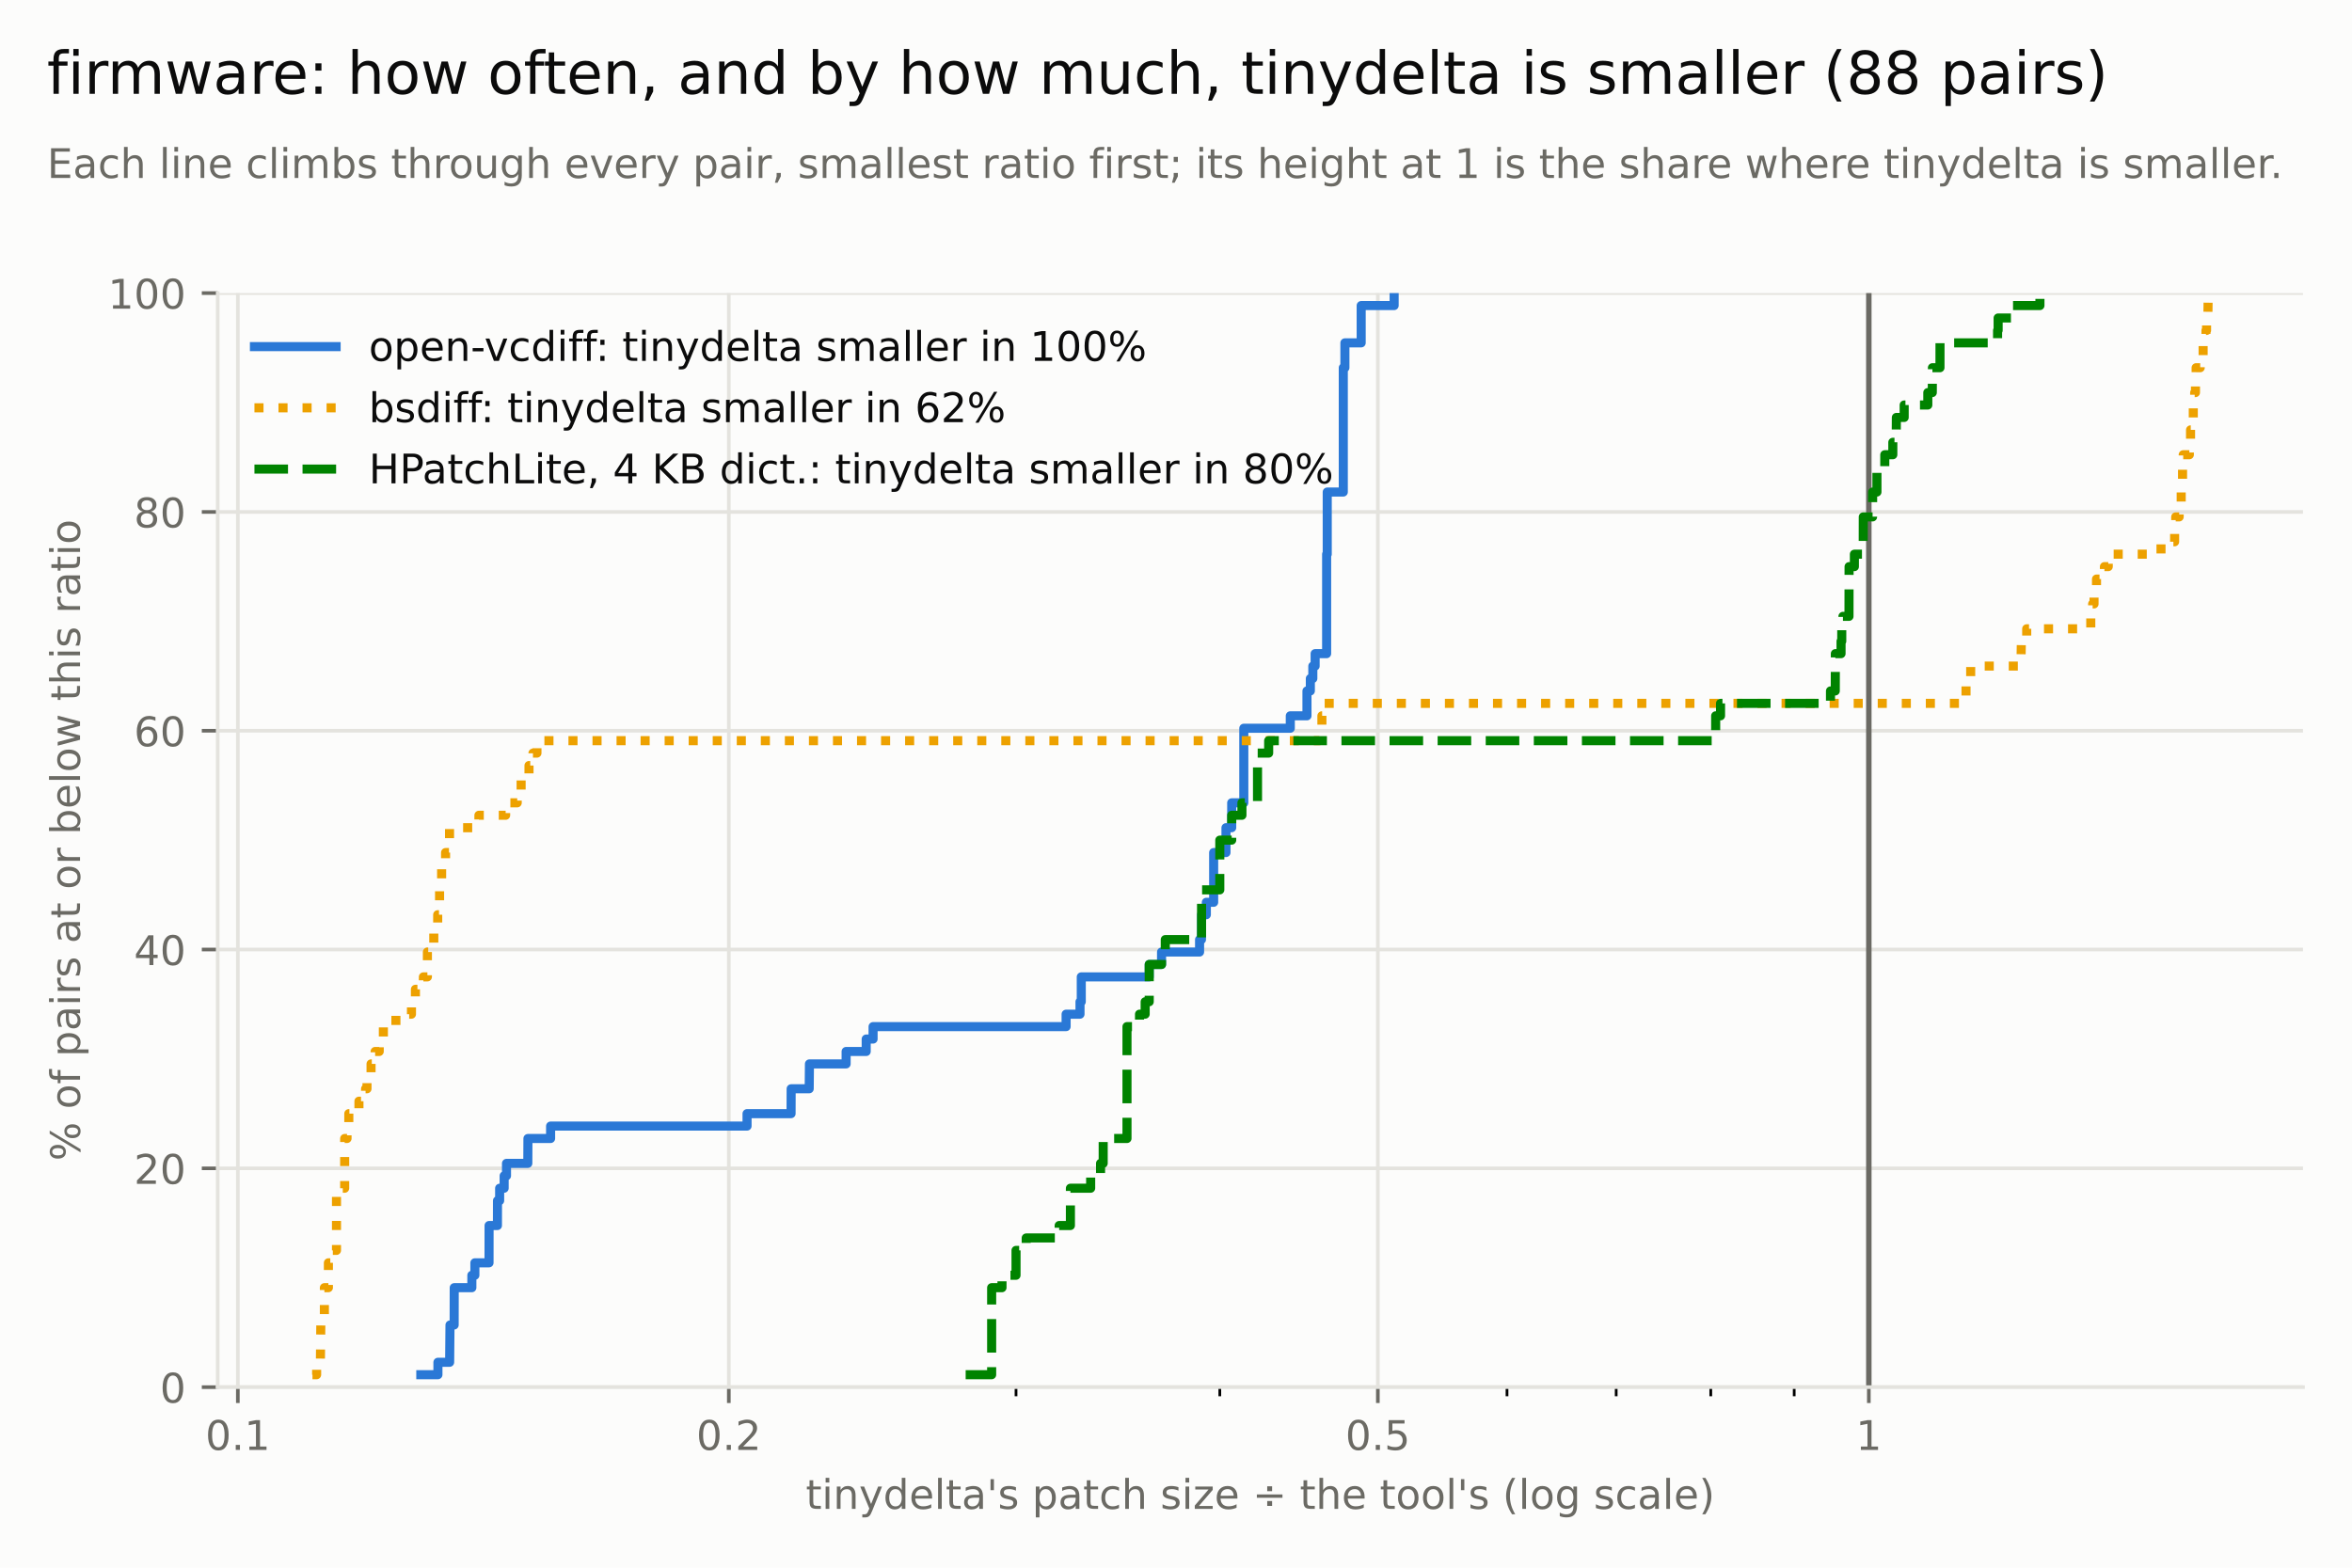
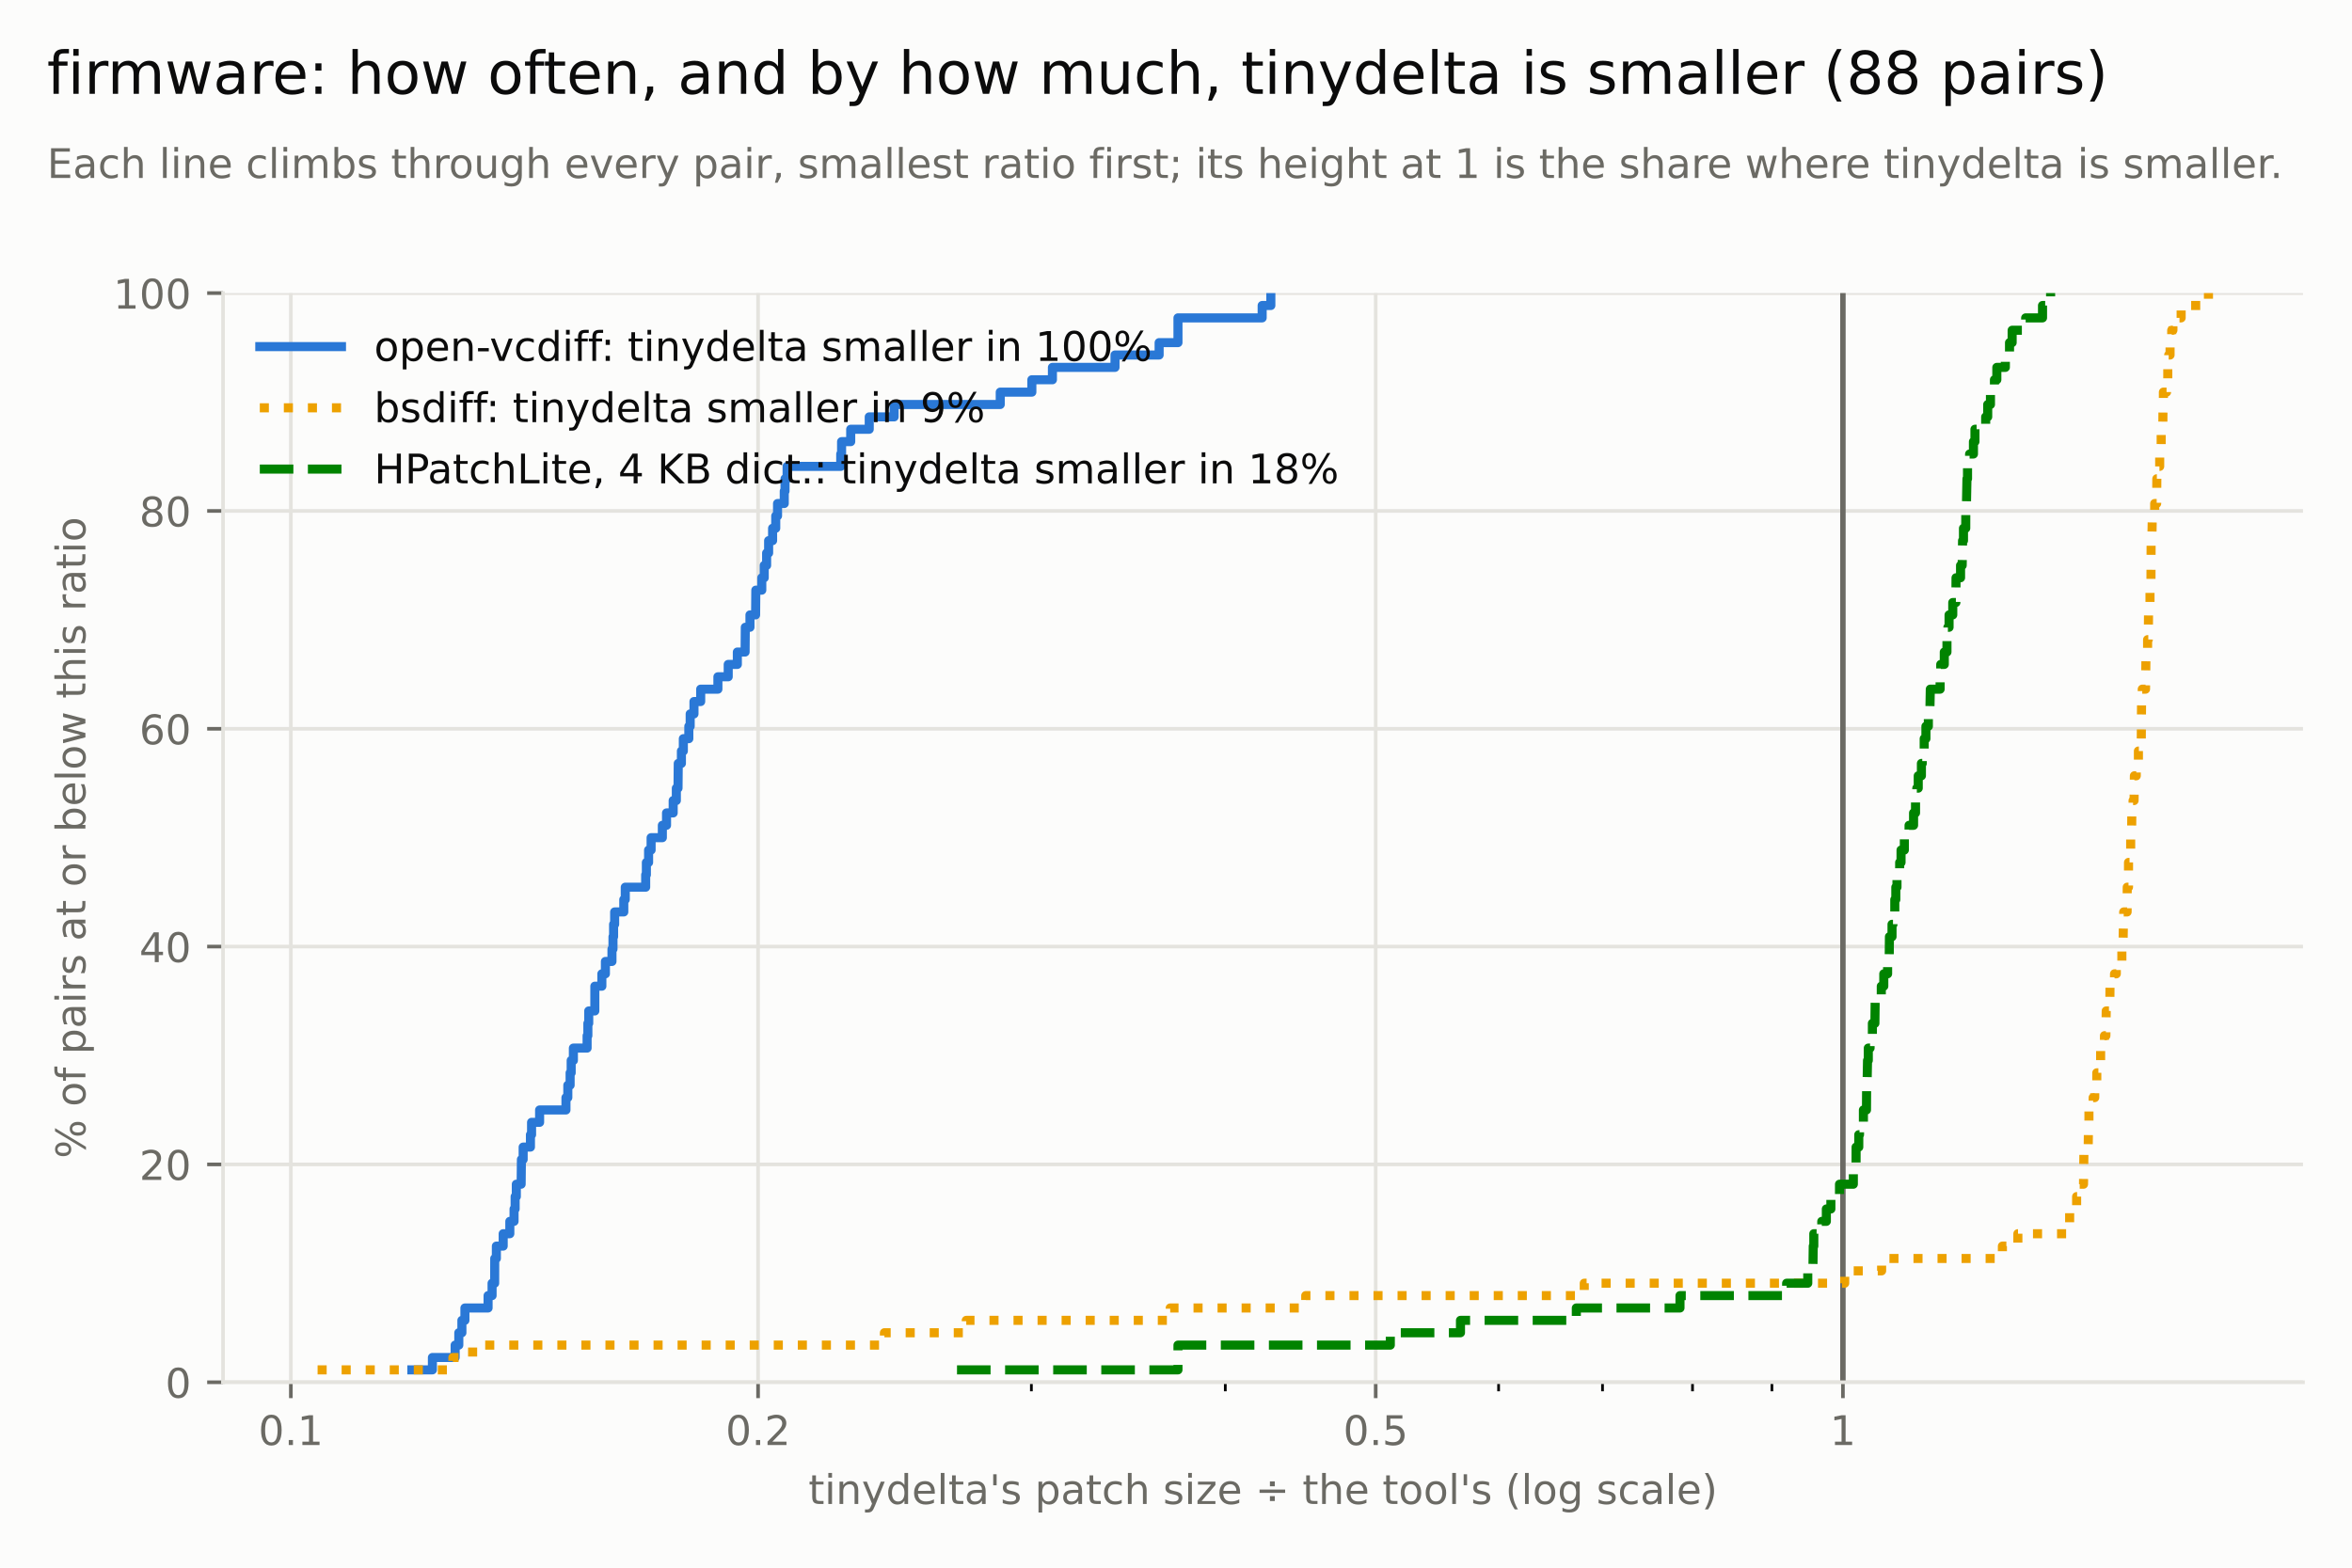
<svg xmlns="http://www.w3.org/2000/svg" xmlns:xlink="http://www.w3.org/1999/xlink" width="518.4pt" height="345.6pt" viewBox="0 0 518.4 345.6" version="1.1">
  <defs>
    <style type="text/css">*{stroke-linejoin: round; stroke-linecap: butt}</style>
  </defs>
  <g id="figure_1">
    <g id="patch_1">
      <path d="M 0 345.6  L 518.4 345.6  L 518.4 0  L 0 0  z " style="fill: #fcfcfb" />
    </g>
    <g id="axes_1">
      <g id="patch_2">
-         <path d="M 47.981 305.798  L 507.6 305.798  L 507.6 64.619  L 47.981 64.619  z " style="fill: #fcfcfb" />
+         <path d="M 49.162 304.718  L 507.6 304.718  L 507.6 64.619  L 49.162 64.619  z " style="fill: #fcfcfb" />
      </g>
      <g id="matplotlib.axis_1">
        <g id="xtick_1">
          <g id="line2d_1">
-             <path d="M 52.424 305.798  L 52.424 64.619  " clip-path="url(#pf204479497)" style="fill: none; stroke: #e4e3de; stroke-width: 0.8; stroke-linecap: square" />
+             <path d="M 64.107 304.718  L 64.107 64.619  " clip-path="url(#pc556e0df1f)" style="fill: none; stroke: #e4e3de; stroke-width: 0.8; stroke-linecap: square" />
          </g>
          <g id="line2d_2">
            <defs>
              <path id="me577f2e913" d="M 0 0  L 0 3.5  " style="stroke: #6b6a64; stroke-width: 0.8" />
            </defs>
            <g>
-               <use xlink:href="#me577f2e913" x="52.424" y="305.798" style="fill: #6b6a64; stroke: #6b6a64; stroke-width: 0.8" />
+               <use xlink:href="#me577f2e913" x="64.107" y="304.718" style="fill: #6b6a64; stroke: #6b6a64; stroke-width: 0.8" />
            </g>
          </g>
          <g id="text_1">
-             <text style="font-size: 9px; font-family: 'DejaVu Sans', 'Arial', 'Helvetica', sans-serif; text-anchor: middle; fill: #6b6a64" x="52.424" y="319.636" transform="rotate(-0 52.42368 319.6358)">0.1</text>
+             <text style="font-size: 9px; font-family: 'DejaVu Sans', 'Arial', 'Helvetica', sans-serif; text-anchor: middle; fill: #6b6a64" x="64.107" y="318.556" transform="rotate(-0 64.10725 318.5558)">0.1</text>
          </g>
        </g>
        <g id="xtick_2">
          <g id="line2d_3">
-             <path d="M 160.638 305.798  L 160.638 64.619  " clip-path="url(#pf204479497)" style="fill: none; stroke: #e4e3de; stroke-width: 0.8; stroke-linecap: square" />
+             <path d="M 167.086 304.718  L 167.086 64.619  " clip-path="url(#pc556e0df1f)" style="fill: none; stroke: #e4e3de; stroke-width: 0.8; stroke-linecap: square" />
          </g>
          <g id="line2d_4">
            <g>
-               <use xlink:href="#me577f2e913" x="160.638" y="305.798" style="fill: #6b6a64; stroke: #6b6a64; stroke-width: 0.8" />
+               <use xlink:href="#me577f2e913" x="167.086" y="304.718" style="fill: #6b6a64; stroke: #6b6a64; stroke-width: 0.8" />
            </g>
          </g>
          <g id="text_2">
-             <text style="font-size: 9px; font-family: 'DejaVu Sans', 'Arial', 'Helvetica', sans-serif; text-anchor: middle; fill: #6b6a64" x="160.638" y="319.636" transform="rotate(-0 160.6383 319.6358)">0.2</text>
+             <text style="font-size: 9px; font-family: 'DejaVu Sans', 'Arial', 'Helvetica', sans-serif; text-anchor: middle; fill: #6b6a64" x="167.086" y="318.556" transform="rotate(-0 167.086 318.5558)">0.2</text>
          </g>
        </g>
        <g id="xtick_3">
          <g id="line2d_5">
-             <path d="M 303.69 305.798  L 303.69 64.619  " clip-path="url(#pf204479497)" style="fill: none; stroke: #e4e3de; stroke-width: 0.8; stroke-linecap: square" />
+             <path d="M 303.216 304.718  L 303.216 64.619  " clip-path="url(#pc556e0df1f)" style="fill: none; stroke: #e4e3de; stroke-width: 0.8; stroke-linecap: square" />
          </g>
          <g id="line2d_6">
            <g>
-               <use xlink:href="#me577f2e913" x="303.69" y="305.798" style="fill: #6b6a64; stroke: #6b6a64; stroke-width: 0.8" />
+               <use xlink:href="#me577f2e913" x="303.216" y="304.718" style="fill: #6b6a64; stroke: #6b6a64; stroke-width: 0.8" />
            </g>
          </g>
          <g id="text_3">
-             <text style="font-size: 9px; font-family: 'DejaVu Sans', 'Arial', 'Helvetica', sans-serif; text-anchor: middle; fill: #6b6a64" x="303.69" y="319.636" transform="rotate(-0 303.6903 319.6358)">0.5</text>
+             <text style="font-size: 9px; font-family: 'DejaVu Sans', 'Arial', 'Helvetica', sans-serif; text-anchor: middle; fill: #6b6a64" x="303.216" y="318.556" transform="rotate(-0 303.2164 318.5558)">0.5</text>
          </g>
        </g>
        <g id="xtick_4">
          <g id="line2d_7">
-             <path d="M 411.905 305.798  L 411.905 64.619  " clip-path="url(#pf204479497)" style="fill: none; stroke: #e4e3de; stroke-width: 0.8; stroke-linecap: square" />
+             <path d="M 406.195 304.718  L 406.195 64.619  " clip-path="url(#pc556e0df1f)" style="fill: none; stroke: #e4e3de; stroke-width: 0.8; stroke-linecap: square" />
          </g>
          <g id="line2d_8">
            <g>
-               <use xlink:href="#me577f2e913" x="411.905" y="305.798" style="fill: #6b6a64; stroke: #6b6a64; stroke-width: 0.8" />
+               <use xlink:href="#me577f2e913" x="406.195" y="304.718" style="fill: #6b6a64; stroke: #6b6a64; stroke-width: 0.8" />
            </g>
          </g>
          <g id="text_4">
-             <text style="font-size: 9px; font-family: 'DejaVu Sans', 'Arial', 'Helvetica', sans-serif; text-anchor: middle; fill: #6b6a64" x="411.905" y="319.636" transform="rotate(-0 411.905 319.6358)">1</text>
+             <text style="font-size: 9px; font-family: 'DejaVu Sans', 'Arial', 'Helvetica', sans-serif; text-anchor: middle; fill: #6b6a64" x="406.195" y="318.556" transform="rotate(-0 406.1951 318.5558)">1</text>
          </g>
        </g>
        <g id="xtick_5">
          <g id="line2d_9">
            <defs>
              <path id="m5e6b7ce656" d="M 0 0  L 0 2  " style="stroke: #000000; stroke-width: 0.6" />
            </defs>
            <g>
-               <use xlink:href="#m5e6b7ce656" x="223.94" y="305.798" style="stroke: #000000; stroke-width: 0.6" />
+               <use xlink:href="#m5e6b7ce656" x="227.325" y="304.718" style="stroke: #000000; stroke-width: 0.6" />
            </g>
          </g>
        </g>
        <g id="xtick_6">
          <g id="line2d_10">
            <g>
-               <use xlink:href="#m5e6b7ce656" x="268.853" y="305.798" style="stroke: #000000; stroke-width: 0.6" />
+               <use xlink:href="#m5e6b7ce656" x="270.065" y="304.718" style="stroke: #000000; stroke-width: 0.6" />
            </g>
          </g>
        </g>
        <g id="xtick_7">
          <g id="line2d_11">
            <g>
-               <use xlink:href="#m5e6b7ce656" x="332.155" y="305.798" style="stroke: #000000; stroke-width: 0.6" />
+               <use xlink:href="#m5e6b7ce656" x="330.303" y="304.718" style="stroke: #000000; stroke-width: 0.6" />
            </g>
          </g>
        </g>
        <g id="xtick_8">
          <g id="line2d_12">
            <g>
-               <use xlink:href="#m5e6b7ce656" x="356.221" y="305.798" style="stroke: #000000; stroke-width: 0.6" />
+               <use xlink:href="#m5e6b7ce656" x="353.205" y="304.718" style="stroke: #000000; stroke-width: 0.6" />
            </g>
          </g>
        </g>
        <g id="xtick_9">
          <g id="line2d_13">
            <g>
-               <use xlink:href="#m5e6b7ce656" x="377.068" y="305.798" style="stroke: #000000; stroke-width: 0.6" />
+               <use xlink:href="#m5e6b7ce656" x="373.043" y="304.718" style="stroke: #000000; stroke-width: 0.6" />
            </g>
          </g>
        </g>
        <g id="xtick_10">
          <g id="line2d_14">
            <g>
-               <use xlink:href="#m5e6b7ce656" x="395.456" y="305.798" style="stroke: #000000; stroke-width: 0.6" />
+               <use xlink:href="#m5e6b7ce656" x="390.542" y="304.718" style="stroke: #000000; stroke-width: 0.6" />
            </g>
          </g>
        </g>
        <g id="text_5">
-           <text style="font-size: 9px; font-family: 'DejaVu Sans', 'Arial', 'Helvetica', sans-serif; text-anchor: middle; fill: #6b6a64" x="277.79" y="332.636" transform="rotate(-0 277.7904 332.6365)">tinydelta's patch size ÷ the tool's (log scale)</text>
+           <text style="font-size: 9px; font-family: 'DejaVu Sans', 'Arial', 'Helvetica', sans-serif; text-anchor: middle; fill: #6b6a64" x="278.381" y="331.556" transform="rotate(-0 278.3811 331.5565)">tinydelta's patch size ÷ the tool's (log scale)</text>
        </g>
      </g>
      <g id="matplotlib.axis_2">
        <g id="ytick_1">
          <g id="line2d_15">
-             <path d="M 47.981 305.798  L 507.6 305.798  " clip-path="url(#pf204479497)" style="fill: none; stroke: #e4e3de; stroke-width: 0.8; stroke-linecap: square" />
+             <path d="M 49.162 304.718  L 507.6 304.718  " clip-path="url(#pc556e0df1f)" style="fill: none; stroke: #e4e3de; stroke-width: 0.8; stroke-linecap: square" />
          </g>
          <g id="line2d_16">
            <defs>
              <path id="m03e8360f8b" d="M 0 0  L -3.5 0  " style="stroke: #6b6a64; stroke-width: 0.8" />
            </defs>
            <g>
-               <use xlink:href="#m03e8360f8b" x="47.981" y="305.798" style="fill: #6b6a64; stroke: #6b6a64; stroke-width: 0.8" />
+               <use xlink:href="#m03e8360f8b" x="49.162" y="304.718" style="fill: #6b6a64; stroke: #6b6a64; stroke-width: 0.8" />
            </g>
          </g>
          <g id="text_6">
-             <text style="font-size: 9px; font-family: 'DejaVu Sans', 'Arial', 'Helvetica', sans-serif; text-anchor: end; fill: #6b6a64" x="40.981" y="309.217" transform="rotate(-0 40.98086 309.2168)">0</text>
+             <text style="font-size: 9px; font-family: 'DejaVu Sans', 'Arial', 'Helvetica', sans-serif; text-anchor: end; fill: #6b6a64" x="42.162" y="308.137" transform="rotate(-0 42.16211 308.1368)">0</text>
          </g>
        </g>
        <g id="ytick_2">
          <g id="line2d_17">
-             <path d="M 47.981 257.562  L 507.6 257.562  " clip-path="url(#pf204479497)" style="fill: none; stroke: #e4e3de; stroke-width: 0.8; stroke-linecap: square" />
+             <path d="M 49.162 256.698  L 507.6 256.698  " clip-path="url(#pc556e0df1f)" style="fill: none; stroke: #e4e3de; stroke-width: 0.8; stroke-linecap: square" />
          </g>
          <g id="line2d_18">
            <g>
-               <use xlink:href="#m03e8360f8b" x="47.981" y="257.562" style="fill: #6b6a64; stroke: #6b6a64; stroke-width: 0.8" />
+               <use xlink:href="#m03e8360f8b" x="49.162" y="256.698" style="fill: #6b6a64; stroke: #6b6a64; stroke-width: 0.8" />
            </g>
          </g>
          <g id="text_7">
-             <text style="font-size: 9px; font-family: 'DejaVu Sans', 'Arial', 'Helvetica', sans-serif; text-anchor: end; fill: #6b6a64" x="40.981" y="260.981" transform="rotate(-0 40.98086 260.981)">20</text>
+             <text style="font-size: 9px; font-family: 'DejaVu Sans', 'Arial', 'Helvetica', sans-serif; text-anchor: end; fill: #6b6a64" x="42.162" y="260.117" transform="rotate(-0 42.16211 260.117)">20</text>
          </g>
        </g>
        <g id="ytick_3">
          <g id="line2d_19">
-             <path d="M 47.981 209.326  L 507.6 209.326  " clip-path="url(#pf204479497)" style="fill: none; stroke: #e4e3de; stroke-width: 0.8; stroke-linecap: square" />
+             <path d="M 49.162 208.678  L 507.6 208.678  " clip-path="url(#pc556e0df1f)" style="fill: none; stroke: #e4e3de; stroke-width: 0.8; stroke-linecap: square" />
          </g>
          <g id="line2d_20">
            <g>
-               <use xlink:href="#m03e8360f8b" x="47.981" y="209.326" style="fill: #6b6a64; stroke: #6b6a64; stroke-width: 0.8" />
+               <use xlink:href="#m03e8360f8b" x="49.162" y="208.678" style="fill: #6b6a64; stroke: #6b6a64; stroke-width: 0.8" />
            </g>
          </g>
          <g id="text_8">
-             <text style="font-size: 9px; font-family: 'DejaVu Sans', 'Arial', 'Helvetica', sans-serif; text-anchor: end; fill: #6b6a64" x="40.981" y="212.745" transform="rotate(-0 40.98086 212.7453)">40</text>
+             <text style="font-size: 9px; font-family: 'DejaVu Sans', 'Arial', 'Helvetica', sans-serif; text-anchor: end; fill: #6b6a64" x="42.162" y="212.097" transform="rotate(-0 42.16211 212.0973)">40</text>
          </g>
        </g>
        <g id="ytick_4">
          <g id="line2d_21">
-             <path d="M 47.981 161.091  L 507.6 161.091  " clip-path="url(#pf204479497)" style="fill: none; stroke: #e4e3de; stroke-width: 0.8; stroke-linecap: square" />
+             <path d="M 49.162 160.659  L 507.6 160.659  " clip-path="url(#pc556e0df1f)" style="fill: none; stroke: #e4e3de; stroke-width: 0.8; stroke-linecap: square" />
          </g>
          <g id="line2d_22">
            <g>
-               <use xlink:href="#m03e8360f8b" x="47.981" y="161.091" style="fill: #6b6a64; stroke: #6b6a64; stroke-width: 0.8" />
+               <use xlink:href="#m03e8360f8b" x="49.162" y="160.659" style="fill: #6b6a64; stroke: #6b6a64; stroke-width: 0.8" />
            </g>
          </g>
          <g id="text_9">
-             <text style="font-size: 9px; font-family: 'DejaVu Sans', 'Arial', 'Helvetica', sans-serif; text-anchor: end; fill: #6b6a64" x="40.981" y="164.509" transform="rotate(-0 40.98086 164.5095)">60</text>
+             <text style="font-size: 9px; font-family: 'DejaVu Sans', 'Arial', 'Helvetica', sans-serif; text-anchor: end; fill: #6b6a64" x="42.162" y="164.077" transform="rotate(-0 42.16211 164.0775)">60</text>
          </g>
        </g>
        <g id="ytick_5">
          <g id="line2d_23">
-             <path d="M 47.981 112.855  L 507.6 112.855  " clip-path="url(#pf204479497)" style="fill: none; stroke: #e4e3de; stroke-width: 0.8; stroke-linecap: square" />
+             <path d="M 49.162 112.639  L 507.6 112.639  " clip-path="url(#pc556e0df1f)" style="fill: none; stroke: #e4e3de; stroke-width: 0.8; stroke-linecap: square" />
          </g>
          <g id="line2d_24">
            <g>
-               <use xlink:href="#m03e8360f8b" x="47.981" y="112.855" style="fill: #6b6a64; stroke: #6b6a64; stroke-width: 0.8" />
+               <use xlink:href="#m03e8360f8b" x="49.162" y="112.639" style="fill: #6b6a64; stroke: #6b6a64; stroke-width: 0.8" />
            </g>
          </g>
          <g id="text_10">
-             <text style="font-size: 9px; font-family: 'DejaVu Sans', 'Arial', 'Helvetica', sans-serif; text-anchor: end; fill: #6b6a64" x="40.981" y="116.274" transform="rotate(-0 40.98086 116.2737)">80</text>
+             <text style="font-size: 9px; font-family: 'DejaVu Sans', 'Arial', 'Helvetica', sans-serif; text-anchor: end; fill: #6b6a64" x="42.162" y="116.058" transform="rotate(-0 42.16211 116.0577)">80</text>
          </g>
        </g>
        <g id="ytick_6">
          <g id="line2d_25">
-             <path d="M 47.981 64.619  L 507.6 64.619  " clip-path="url(#pf204479497)" style="fill: none; stroke: #e4e3de; stroke-width: 0.8; stroke-linecap: square" />
+             <path d="M 49.162 64.619  L 507.6 64.619  " clip-path="url(#pc556e0df1f)" style="fill: none; stroke: #e4e3de; stroke-width: 0.8; stroke-linecap: square" />
          </g>
          <g id="line2d_26">
            <g>
-               <use xlink:href="#m03e8360f8b" x="47.981" y="64.619" style="fill: #6b6a64; stroke: #6b6a64; stroke-width: 0.8" />
+               <use xlink:href="#m03e8360f8b" x="49.162" y="64.619" style="fill: #6b6a64; stroke: #6b6a64; stroke-width: 0.8" />
            </g>
          </g>
          <g id="text_11">
-             <text style="font-size: 9px; font-family: 'DejaVu Sans', 'Arial', 'Helvetica', sans-serif; text-anchor: end; fill: #6b6a64" x="40.981" y="68.038" transform="rotate(-0 40.98086 68.03789)">100</text>
+             <text style="font-size: 9px; font-family: 'DejaVu Sans', 'Arial', 'Helvetica', sans-serif; text-anchor: end; fill: #6b6a64" x="42.162" y="68.038" transform="rotate(-0 42.16211 68.03789)">100</text>
          </g>
        </g>
        <g id="text_12">
-           <text style="font-size: 9px; font-family: 'DejaVu Sans', 'Arial', 'Helvetica', sans-serif; text-anchor: middle; fill: #6b6a64" x="17.64" y="185.208" transform="rotate(-90 17.64 185.2084)">% of pairs at or below this ratio</text>
+           <text style="font-size: 9px; font-family: 'DejaVu Sans', 'Arial', 'Helvetica', sans-serif; text-anchor: middle; fill: #6b6a64" x="18.821" y="184.668" transform="rotate(-90 18.82125 184.6684)">% of pairs at or below this ratio</text>
        </g>
      </g>
      <g id="line2d_27">
-         <path d="M 411.905 305.798  L 411.905 64.619  " clip-path="url(#pf204479497)" style="fill: none; stroke: #6b6a64; stroke-width: 1.2; stroke-linecap: square" />
+         <path d="M 406.195 304.718  L 406.195 64.619  " clip-path="url(#pc556e0df1f)" style="fill: none; stroke: #6b6a64; stroke-width: 1.2; stroke-linecap: square" />
      </g>
      <g id="line2d_28">
-         <path d="M 92.75 303.057  L 96.523 303.057  L 96.523 300.317  L 99.104 300.317  L 99.182 292.095  L 100.1 292.095  L 100.116 283.873  L 104.001 283.873  L 104.001 281.132  L 104.667 281.132  L 104.667 278.391  L 107.785 278.391  L 107.798 270.169  L 109.638 270.169  L 109.652 264.688  L 110.125 264.688  L 110.125 261.947  L 111.118 261.947  L 111.118 259.207  L 111.637 259.207  L 111.637 256.466  L 116.334 256.466  L 116.362 250.984  L 121.357 250.984  L 121.357 248.244  L 164.656 248.244  L 164.656 245.503  L 174.357 245.503  L 174.376 240.022  L 178.355 240.022  L 178.407 234.54  L 186.493 234.54  L 186.493 231.8  L 190.918 231.8  L 190.918 229.059  L 192.435 229.059  L 192.435 226.318  L 234.98 226.318  L 234.98 223.578  L 238.041 223.578  L 238.041 220.837  L 238.321 220.837  L 238.321 215.356  L 253.299 215.356  L 253.299 212.615  L 256.014 212.615  L 256.014 209.874  L 264.395 209.874  L 264.395 207.134  L 264.814 207.134  L 264.832 201.652  L 265.887 201.652  L 265.887 198.912  L 267.501 198.912  L 267.501 187.949  L 270.217 187.949  L 270.217 182.468  L 271.477 182.468  L 271.477 176.986  L 274.146 176.986  L 274.146 160.542  L 284.392 160.542  L 284.392 157.802  L 288.065 157.802  L 288.065 152.32  L 288.81 152.32  L 288.81 149.58  L 289.357 149.58  L 289.357 146.839  L 289.865 146.839  L 289.865 144.098  L 292.4 144.098  L 292.4 122.173  L 292.534 122.173  L 292.534 108.47  L 296.073 108.47  L 296.073 81.063  L 296.428 81.063  L 296.428 75.582  L 300.017 75.582  L 300.017 67.36  L 307.279 67.36  L 307.279 64.619  L 307.279 64.619  " clip-path="url(#pf204479497)" style="fill: none; stroke: #2a78d6; stroke-width: 2; stroke-linecap: square" />
+         <path d="M 90.778 301.989  L 95.307 301.989  L 95.307 299.261  L 100.317 299.261  L 100.317 296.533  L 101.126 296.533  L 101.126 293.804  L 101.806 293.804  L 101.806 291.076  L 102.471 291.076  L 102.471 288.348  L 107.577 288.348  L 107.577 285.619  L 108.458 285.619  L 108.458 282.891  L 109.028 282.891  L 109.045 277.434  L 109.403 277.434  L 109.403 274.706  L 110.907 274.706  L 110.907 271.977  L 112.37 271.977  L 112.37 269.249  L 113.301 269.249  L 113.301 266.52  L 113.539 266.52  L 113.539 263.792  L 113.802 263.792  L 113.802 261.064  L 114.864 261.064  L 114.923 255.607  L 115.308 255.607  L 115.308 252.878  L 116.913 252.878  L 116.913 250.15  L 117.162 250.15  L 117.162 247.422  L 118.934 247.422  L 118.934 244.693  L 124.742 244.693  L 124.742 241.965  L 125.152 241.965  L 125.152 239.236  L 125.658 239.236  L 125.658 236.508  L 125.893 236.508  L 125.893 233.78  L 126.379 233.78  L 126.379 231.051  L 129.402 231.051  L 129.402 228.323  L 129.57 228.323  L 129.57 225.594  L 129.763 225.594  L 129.763 222.866  L 131.104 222.866  L 131.109 217.409  L 132.655 217.409  L 132.655 214.681  L 133.436 214.681  L 133.436 211.952  L 134.883 211.952  L 134.883 209.224  L 135.107 209.224  L 135.107 206.496  L 135.241 206.496  L 135.241 203.767  L 135.475 203.767  L 135.475 201.039  L 137.489 201.039  L 137.489 198.31  L 137.814 198.31  L 137.814 195.582  L 142.311 195.582  L 142.311 192.854  L 142.467 192.854  L 142.467 190.125  L 142.955 190.125  L 142.955 187.397  L 143.509 187.397  L 143.509 184.668  L 145.987 184.668  L 145.987 181.94  L 146.91 181.94  L 146.91 179.212  L 148.373 179.212  L 148.373 176.483  L 149.071 176.483  L 149.071 173.755  L 149.441 173.755  L 149.493 168.298  L 150.187 168.298  L 150.187 165.57  L 150.613 165.57  L 150.613 162.841  L 151.822 162.841  L 151.822 160.113  L 152.121 160.113  L 152.121 157.384  L 152.958 157.384  L 152.958 154.656  L 154.438 154.656  L 154.438 151.928  L 158.233 151.928  L 158.233 149.199  L 160.505 149.199  L 160.505 146.471  L 162.518 146.471  L 162.518 143.742  L 164.226 143.742  L 164.271 138.286  L 165.298 138.286  L 165.298 135.557  L 166.54 135.557  L 166.589 130.1  L 167.904 130.1  L 167.904 127.372  L 168.44 127.372  L 168.44 124.644  L 168.97 124.644  L 168.97 121.915  L 169.411 121.915  L 169.411 119.187  L 170.286 119.187  L 170.286 116.458  L 170.979 116.458  L 170.979 113.73  L 171.377 113.73  L 171.377 111.002  L 172.856 111.002  L 172.856 108.273  L 173.026 108.273  L 173.026 105.545  L 173.484 105.545  L 173.484 102.817  L 185.305 102.817  L 185.305 100.088  L 185.493 100.088  L 185.493 97.36  L 187.504 97.36  L 187.504 94.631  L 191.586 94.631  L 191.586 91.903  L 197.071 91.903  L 197.071 89.175  L 220.462 89.175  L 220.462 86.446  L 227.429 86.446  L 227.429 83.718  L 231.962 83.718  L 231.962 80.989  L 245.755 80.989  L 245.755 78.261  L 255.483 78.261  L 255.483 75.533  L 259.635 75.533  L 259.635 70.076  L 278.19 70.076  L 278.19 67.347  L 280.105 67.347  L 280.105 64.619  L 280.105 64.619  " clip-path="url(#pc556e0df1f)" style="fill: none; stroke: #2a78d6; stroke-width: 2; stroke-linecap: square" />
      </g>
      <g id="line2d_29">
-         <path d="M 68.873 303.057  L 69.788 303.057  L 69.788 300.317  L 70.617 300.317  L 70.709 292.095  L 71.497 292.095  L 71.497 283.873  L 72.381 283.873  L 72.381 278.391  L 73.271 278.391  L 73.271 275.651  L 74.165 275.651  L 74.165 261.947  L 75.97 261.947  L 75.97 250.984  L 76.49 250.984  L 76.49 248.244  L 76.881 248.244  L 76.881 245.503  L 79.114 245.503  L 79.114 242.762  L 80.576 242.762  L 80.576 240.022  L 80.888 240.022  L 80.888 237.281  L 81.783 237.281  L 81.783 234.54  L 82.682 234.54  L 82.682 231.8  L 83.587 231.8  L 83.587 229.059  L 84.498 229.059  L 84.498 226.318  L 87.261 226.318  L 87.261 223.578  L 90.692 223.578  L 90.692 220.837  L 91.562 220.837  L 91.562 218.096  L 93.316 218.096  L 93.316 215.356  L 94.201 215.356  L 94.201 209.874  L 95.612 209.874  L 95.612 204.393  L 96.472 204.393  L 96.472 201.652  L 96.885 201.652  L 96.885 196.171  L 97.337 196.171  L 97.337 190.69  L 98.207 190.69  L 98.207 187.949  L 99.081 187.949  L 99.081 182.468  L 105.556 182.468  L 105.556 179.727  L 111.448 179.727  L 111.448 176.986  L 114 176.986  L 114 174.246  L 114.86 174.246  L 114.86 171.505  L 116.595 171.505  L 116.595 168.764  L 117.47 168.764  L 117.47 166.024  L 118.349 166.024  L 118.349 163.283  L 290.78 163.283  L 290.78 160.542  L 291.359 160.542  L 291.359 157.802  L 291.775 157.802  L 291.775 155.061  L 432.298 155.061  L 432.298 152.32  L 434.358 152.32  L 434.358 146.839  L 445.431 146.839  L 445.521 141.358  L 446.703 141.358  L 446.703 138.617  L 460.823 138.617  L 460.823 135.876  L 461.234 135.876  L 461.234 133.136  L 461.543 133.136  L 461.543 130.395  L 462.086 130.395  L 462.086 127.654  L 463.832 127.654  L 463.832 124.914  L 464.678 124.914  L 464.678 122.173  L 476.302 122.173  L 476.302 119.432  L 479.307 119.432  L 479.307 116.692  L 479.547 116.692  L 479.547 113.951  L 480.307 113.951  L 480.307 111.21  L 480.755 111.21  L 480.755 108.47  L 480.875 108.47  L 480.875 105.729  L 481.05 105.729  L 481.05 102.988  L 481.198 102.988  L 481.198 100.248  L 482.55 100.248  L 482.55 97.507  L 482.815 97.507  L 482.815 94.766  L 483.114 94.766  L 483.114 92.026  L 483.418 92.026  L 483.418 89.285  L 483.725 89.285  L 483.725 86.544  L 483.9 86.544  L 483.9 83.804  L 484.043 83.804  L 484.043 81.063  L 484.947 81.063  L 484.947 78.322  L 485.587 78.322  L 485.587 75.582  L 486.216 75.582  L 486.216 72.841  L 486.345 72.841  L 486.345 70.1  L 486.629 70.1  L 486.708 64.619  L 486.708 64.619  " clip-path="url(#pf204479497)" style="fill: none; stroke-dasharray: 2,3.3; stroke-dashoffset: 0; stroke: #eda100; stroke-width: 2" />
+         <path d="M 70 301.989  L 99.813 301.989  L 99.813 299.261  L 104.17 299.261  L 104.17 296.533  L 194.931 296.533  L 194.931 293.804  L 212.972 293.804  L 212.972 291.076  L 257.924 291.076  L 257.924 288.348  L 287.796 288.348  L 287.796 285.619  L 349.182 285.619  L 349.182 282.891  L 406.588 282.891  L 406.588 280.162  L 414.724 280.162  L 414.724 277.434  L 441.345 277.434  L 441.345 274.706  L 444.754 274.706  L 444.754 271.977  L 456.16 271.977  L 456.17 266.52  L 457.705 266.52  L 457.705 263.792  L 457.957 263.792  L 457.957 261.064  L 459.224 261.064  L 459.324 252.878  L 460.257 252.878  L 460.328 247.422  L 460.42 247.422  L 460.42 244.693  L 461.347 244.693  L 461.347 241.965  L 461.699 241.965  L 461.699 239.236  L 462.15 239.236  L 462.15 236.508  L 462.995 236.508  L 462.996 231.051  L 463.839 231.051  L 463.839 228.323  L 464.156 228.323  L 464.227 222.866  L 465.016 222.866  L 465.061 217.409  L 466.058 217.409  L 466.058 214.681  L 466.449 214.681  L 466.449 211.952  L 467.676 211.952  L 467.676 209.224  L 467.913 209.224  L 468.015 203.767  L 468.082 203.767  L 468.082 201.039  L 468.833 201.039  L 468.859 195.582  L 469.139 195.582  L 469.144 190.125  L 469.38 190.125  L 469.38 187.397  L 469.619 187.397  L 469.619 184.668  L 469.823 184.668  L 469.867 179.212  L 470.146 179.212  L 470.146 176.483  L 470.365 176.483  L 470.437 171.026  L 470.85 171.026  L 470.85 168.298  L 471.323 168.298  L 471.323 165.57  L 471.664 165.57  L 471.664 162.841  L 471.958 162.841  L 472.017 154.656  L 472.171 154.656  L 472.171 151.928  L 472.892 151.928  L 473.002 143.742  L 473.346 143.742  L 473.346 141.014  L 473.502 141.014  L 473.551 135.557  L 473.749 135.557  L 473.749 132.829  L 473.876 132.829  L 473.876 130.1  L 474.083 130.1  L 474.124 119.187  L 474.287 119.187  L 474.386 113.73  L 474.913 113.73  L 474.913 111.002  L 475.35 111.002  L 475.382 105.545  L 475.9 105.545  L 475.9 102.817  L 476.014 102.817  L 476.014 100.088  L 476.338 100.088  L 476.343 94.631  L 476.696 94.631  L 476.751 89.175  L 476.829 89.175  L 476.829 86.446  L 477.527 86.446  L 477.527 83.718  L 477.797 83.718  L 477.797 80.989  L 477.998 80.989  L 477.998 78.261  L 478.299 78.261  L 478.299 75.533  L 478.666 75.533  L 478.666 72.804  L 478.929 72.804  L 478.929 70.076  L 480.742 70.076  L 480.742 67.347  L 486.762 67.347  L 486.762 64.619  L 486.762 64.619  " clip-path="url(#pc556e0df1f)" style="fill: none; stroke-dasharray: 2,3.3; stroke-dashoffset: 0; stroke: #eda100; stroke-width: 2" />
      </g>
      <g id="line2d_30">
-         <path d="M 212.84 303.057  L 218.569 303.057  L 218.569 283.873  L 220.848 283.873  L 220.848 281.132  L 223.94 281.132  L 223.94 275.651  L 226.186 275.651  L 226.186 272.91  L 233.449 272.91  L 233.449 270.169  L 235.928 270.169  L 235.928 261.947  L 240.389 261.947  L 240.389 259.207  L 242.572 259.207  L 242.572 256.466  L 243.152 256.466  L 243.152 250.984  L 248.397 250.984  L 248.397 226.318  L 251.16 226.318  L 251.16 223.578  L 252.404 223.578  L 252.404 220.837  L 253.299 220.837  L 253.299 212.615  L 256.014 212.615  L 256.014 209.874  L 256.838 209.874  L 256.838 207.134  L 264.832 207.134  L 264.832 196.171  L 268.853 196.171  L 268.853 185.208  L 271.477 185.208  L 271.477 179.727  L 273.732 179.727  L 273.732 176.986  L 277.166 176.986  L 277.166 166.024  L 279.624 166.024  L 279.624 163.283  L 378.148 163.283  L 378.148 157.802  L 379.221 157.802  L 379.221 155.061  L 403.456 155.061  L 403.456 152.32  L 404.51 152.32  L 404.527 144.098  L 405.782 144.098  L 405.782 141.358  L 405.938 141.358  L 405.938 138.617  L 406.201 138.617  L 406.201 135.876  L 407.531 135.876  L 407.552 124.914  L 408.723 124.914  L 408.723 122.173  L 410.668 122.173  L 410.683 113.951  L 412.732 113.951  L 412.747 108.47  L 413.693 108.47  L 413.696 102.988  L 415.421 102.988  L 415.421 100.248  L 417.192 100.248  L 417.192 97.507  L 417.936 97.507  L 417.975 92.026  L 419.696 92.026  L 419.696 89.285  L 424.905 89.285  L 424.905 86.544  L 425.893 86.544  L 425.923 81.063  L 427.587 81.063  L 427.593 75.582  L 440.281 75.582  L 440.281 72.841  L 440.405 72.841  L 440.405 70.1  L 443.228 70.1  L 443.228 67.36  L 449.618 67.36  L 449.618 64.619  L 449.618 64.619  " clip-path="url(#pf204479497)" style="fill: none; stroke-dasharray: 7.4,3.2; stroke-dashoffset: 0; stroke: #008300; stroke-width: 2" />
+         <path d="M 210.931 301.989  L 259.635 301.989  L 259.635 296.533  L 306.435 296.533  L 306.435 293.804  L 321.902 293.804  L 321.902 291.076  L 347.435 291.076  L 347.435 288.348  L 370.284 288.348  L 370.284 285.619  L 393.79 285.619  L 393.79 282.891  L 398.446 282.891  L 398.446 280.162  L 399.577 280.162  L 399.652 274.706  L 399.778 274.706  L 399.778 271.977  L 401.535 271.977  L 401.535 269.249  L 402.543 269.249  L 402.543 266.52  L 403.54 266.52  L 403.54 263.792  L 405.442 263.792  L 405.442 261.064  L 408.49 261.064  L 408.49 258.335  L 409.083 258.335  L 409.1 252.878  L 409.689 252.878  L 409.689 250.15  L 409.851 250.15  L 409.851 247.422  L 410.71 247.422  L 410.71 244.693  L 411.386 244.693  L 411.421 239.236  L 411.513 239.236  L 411.618 233.78  L 411.789 233.78  L 411.789 231.051  L 412.18 231.051  L 412.18 228.323  L 412.69 228.323  L 412.69 225.594  L 413.243 225.594  L 413.31 220.138  L 414.651 220.138  L 414.651 217.409  L 415.202 217.409  L 415.202 214.681  L 416.045 214.681  L 416.045 211.952  L 416.39 211.952  L 416.447 206.496  L 417.017 206.496  L 417.017 203.767  L 417.231 203.767  L 417.231 201.039  L 417.627 201.039  L 417.627 198.31  L 417.855 198.31  L 417.855 195.582  L 418.11 195.582  L 418.11 192.854  L 418.702 192.854  L 418.702 190.125  L 419.006 190.125  L 419.006 187.397  L 419.735 187.397  L 419.735 184.668  L 420.774 184.668  L 420.774 181.94  L 421.765 181.94  L 421.765 179.212  L 422.198 179.212  L 422.198 176.483  L 422.483 176.483  L 422.483 173.755  L 422.795 173.755  L 422.795 171.026  L 423.493 171.026  L 423.493 168.298  L 423.683 168.298  L 423.683 165.57  L 424.109 165.57  L 424.109 162.841  L 424.49 162.841  L 424.49 160.113  L 425.026 160.113  L 425.026 157.384  L 425.351 157.384  L 425.453 151.928  L 427.618 151.928  L 427.618 149.199  L 427.755 149.199  L 427.755 146.471  L 428.538 146.471  L 428.538 143.742  L 429.126 143.742  L 429.126 141.014  L 429.333 141.014  L 429.333 138.286  L 429.59 138.286  L 429.59 135.557  L 430.404 135.557  L 430.404 132.829  L 431.093 132.829  L 431.126 127.372  L 432.121 127.372  L 432.121 124.644  L 432.482 124.644  L 432.566 119.187  L 432.767 119.187  L 432.767 116.458  L 433.266 116.458  L 433.28 111.002  L 433.426 111.002  L 433.533 105.545  L 433.659 105.545  L 433.659 102.817  L 434.117 102.817  L 434.117 100.088  L 434.962 100.088  L 434.962 97.36  L 435.295 97.36  L 435.295 94.631  L 437.661 94.631  L 437.661 91.903  L 438.107 91.903  L 438.107 89.175  L 438.713 89.175  L 438.713 86.446  L 439.591 86.446  L 439.591 83.718  L 440.118 83.718  L 440.118 80.989  L 441.995 80.989  L 441.995 78.261  L 442.915 78.261  L 442.915 75.533  L 443.494 75.533  L 443.494 72.804  L 446.474 72.804  L 446.474 70.076  L 450.188 70.076  L 450.188 67.347  L 451.97 67.347  L 451.97 64.619  L 451.97 64.619  " clip-path="url(#pc556e0df1f)" style="fill: none; stroke-dasharray: 7.4,3.2; stroke-dashoffset: 0; stroke: #008300; stroke-width: 2" />
      </g>
      <g id="patch_3">
-         <path d="M 47.981 305.798  L 47.981 64.619  " style="fill: none; stroke: #e4e3de; stroke-width: 0.8; stroke-linejoin: miter; stroke-linecap: square" />
+         <path d="M 49.162 304.718  L 49.162 64.619  " style="fill: none; stroke: #e4e3de; stroke-width: 0.8; stroke-linejoin: miter; stroke-linecap: square" />
      </g>
      <g id="patch_4">
-         <path d="M 47.981 305.798  L 507.6 305.798  " style="fill: none; stroke: #e4e3de; stroke-width: 0.8; stroke-linejoin: miter; stroke-linecap: square" />
+         <path d="M 49.162 304.718  L 507.6 304.718  " style="fill: none; stroke: #e4e3de; stroke-width: 0.8; stroke-linejoin: miter; stroke-linecap: square" />
      </g>
      <g id="legend_1">
        <g id="line2d_31">
-           <path d="M 56.081 76.408  L 65.081 76.408  L 65.081 76.408  L 74.081 76.408  L 74.081 76.408  " style="fill: none; stroke: #2a78d6; stroke-width: 2; stroke-linecap: square" />
+           <path d="M 57.262 76.408  L 66.262 76.408  L 66.262 76.408  L 75.262 76.408  L 75.262 76.408  " style="fill: none; stroke: #2a78d6; stroke-width: 2; stroke-linecap: square" />
        </g>
        <g id="text_13">
-           <text style="font-size: 9px; font-family: 'DejaVu Sans', 'Arial', 'Helvetica', sans-serif; text-anchor: start; fill: #0b0b0b" x="81.281" y="79.558" transform="rotate(-0 81.28086 79.55754)">open-vcdiff: tinydelta smaller in 100%</text>
+           <text style="font-size: 9px; font-family: 'DejaVu Sans', 'Arial', 'Helvetica', sans-serif; text-anchor: start; fill: #0b0b0b" x="82.462" y="79.558" transform="rotate(-0 82.46211 79.55754)">open-vcdiff: tinydelta smaller in 100%</text>
        </g>
        <g id="line2d_32">
-           <path d="M 56.081 89.908  L 65.081 89.908  L 65.081 89.908  L 74.081 89.908  L 74.081 89.908  " style="fill: none; stroke-dasharray: 2,3.3; stroke-dashoffset: 0; stroke: #eda100; stroke-width: 2" />
+           <path d="M 57.262 89.908  L 66.262 89.908  L 66.262 89.908  L 75.262 89.908  L 75.262 89.908  " style="fill: none; stroke-dasharray: 2,3.3; stroke-dashoffset: 0; stroke: #eda100; stroke-width: 2" />
        </g>
        <g id="text_14">
-           <text style="font-size: 9px; font-family: 'DejaVu Sans', 'Arial', 'Helvetica', sans-serif; text-anchor: start; fill: #0b0b0b" x="81.281" y="93.058" transform="rotate(-0 81.28086 93.05824)">bsdiff: tinydelta smaller in 62%</text>
+           <text style="font-size: 9px; font-family: 'DejaVu Sans', 'Arial', 'Helvetica', sans-serif; text-anchor: start; fill: #0b0b0b" x="82.462" y="93.058" transform="rotate(-0 82.46211 93.05824)">bsdiff: tinydelta smaller in 9%</text>
        </g>
        <g id="line2d_33">
-           <path d="M 56.081 103.409  L 65.081 103.409  L 65.081 103.409  L 74.081 103.409  L 74.081 103.409  " style="fill: none; stroke-dasharray: 7.4,3.2; stroke-dashoffset: 0; stroke: #008300; stroke-width: 2" />
+           <path d="M 57.262 103.409  L 66.262 103.409  L 66.262 103.409  L 75.262 103.409  L 75.262 103.409  " style="fill: none; stroke-dasharray: 7.4,3.2; stroke-dashoffset: 0; stroke: #008300; stroke-width: 2" />
        </g>
        <g id="text_15">
-           <text style="font-size: 9px; font-family: 'DejaVu Sans', 'Arial', 'Helvetica', sans-serif; text-anchor: start; fill: #0b0b0b" x="81.281" y="106.559" transform="rotate(-0 81.28086 106.5589)">HPatchLite, 4 KB dict.: tinydelta smaller in 80%</text>
+           <text style="font-size: 9px; font-family: 'DejaVu Sans', 'Arial', 'Helvetica', sans-serif; text-anchor: start; fill: #0b0b0b" x="82.462" y="106.559" transform="rotate(-0 82.46211 106.5589)">HPatchLite, 4 KB dict.: tinydelta smaller in 18%</text>
        </g>
      </g>
    </g>
    <g id="text_16">
      <text style="font-size: 13px; font-family: 'DejaVu Sans', 'Arial', 'Helvetica', sans-serif; text-anchor: start; fill: #0b0b0b" x="10.368" y="20.678" transform="rotate(-0 10.368 20.67797)">firmware: how often, and by how much, tinydelta is smaller (88 pairs)</text>
    </g>
    <g id="text_17">
      <text style="font-size: 9px; font-family: 'DejaVu Sans', 'Arial', 'Helvetica', sans-serif; text-anchor: start; fill: #6b6a64" x="10.368" y="39.239" transform="rotate(-0 10.368 39.23859)">Each line climbs through every pair, smallest ratio first; its height at 1 is the share where tinydelta is smaller.</text>
    </g>
  </g>
  <defs>
-     <clipPath id="pf204479497">
-       <rect x="47.981" y="64.619" width="459.619" height="241.179" />
+     <clipPath id="pc556e0df1f">
+       <rect x="49.162" y="64.619" width="458.438" height="240.099" />
    </clipPath>
  </defs>
</svg>
